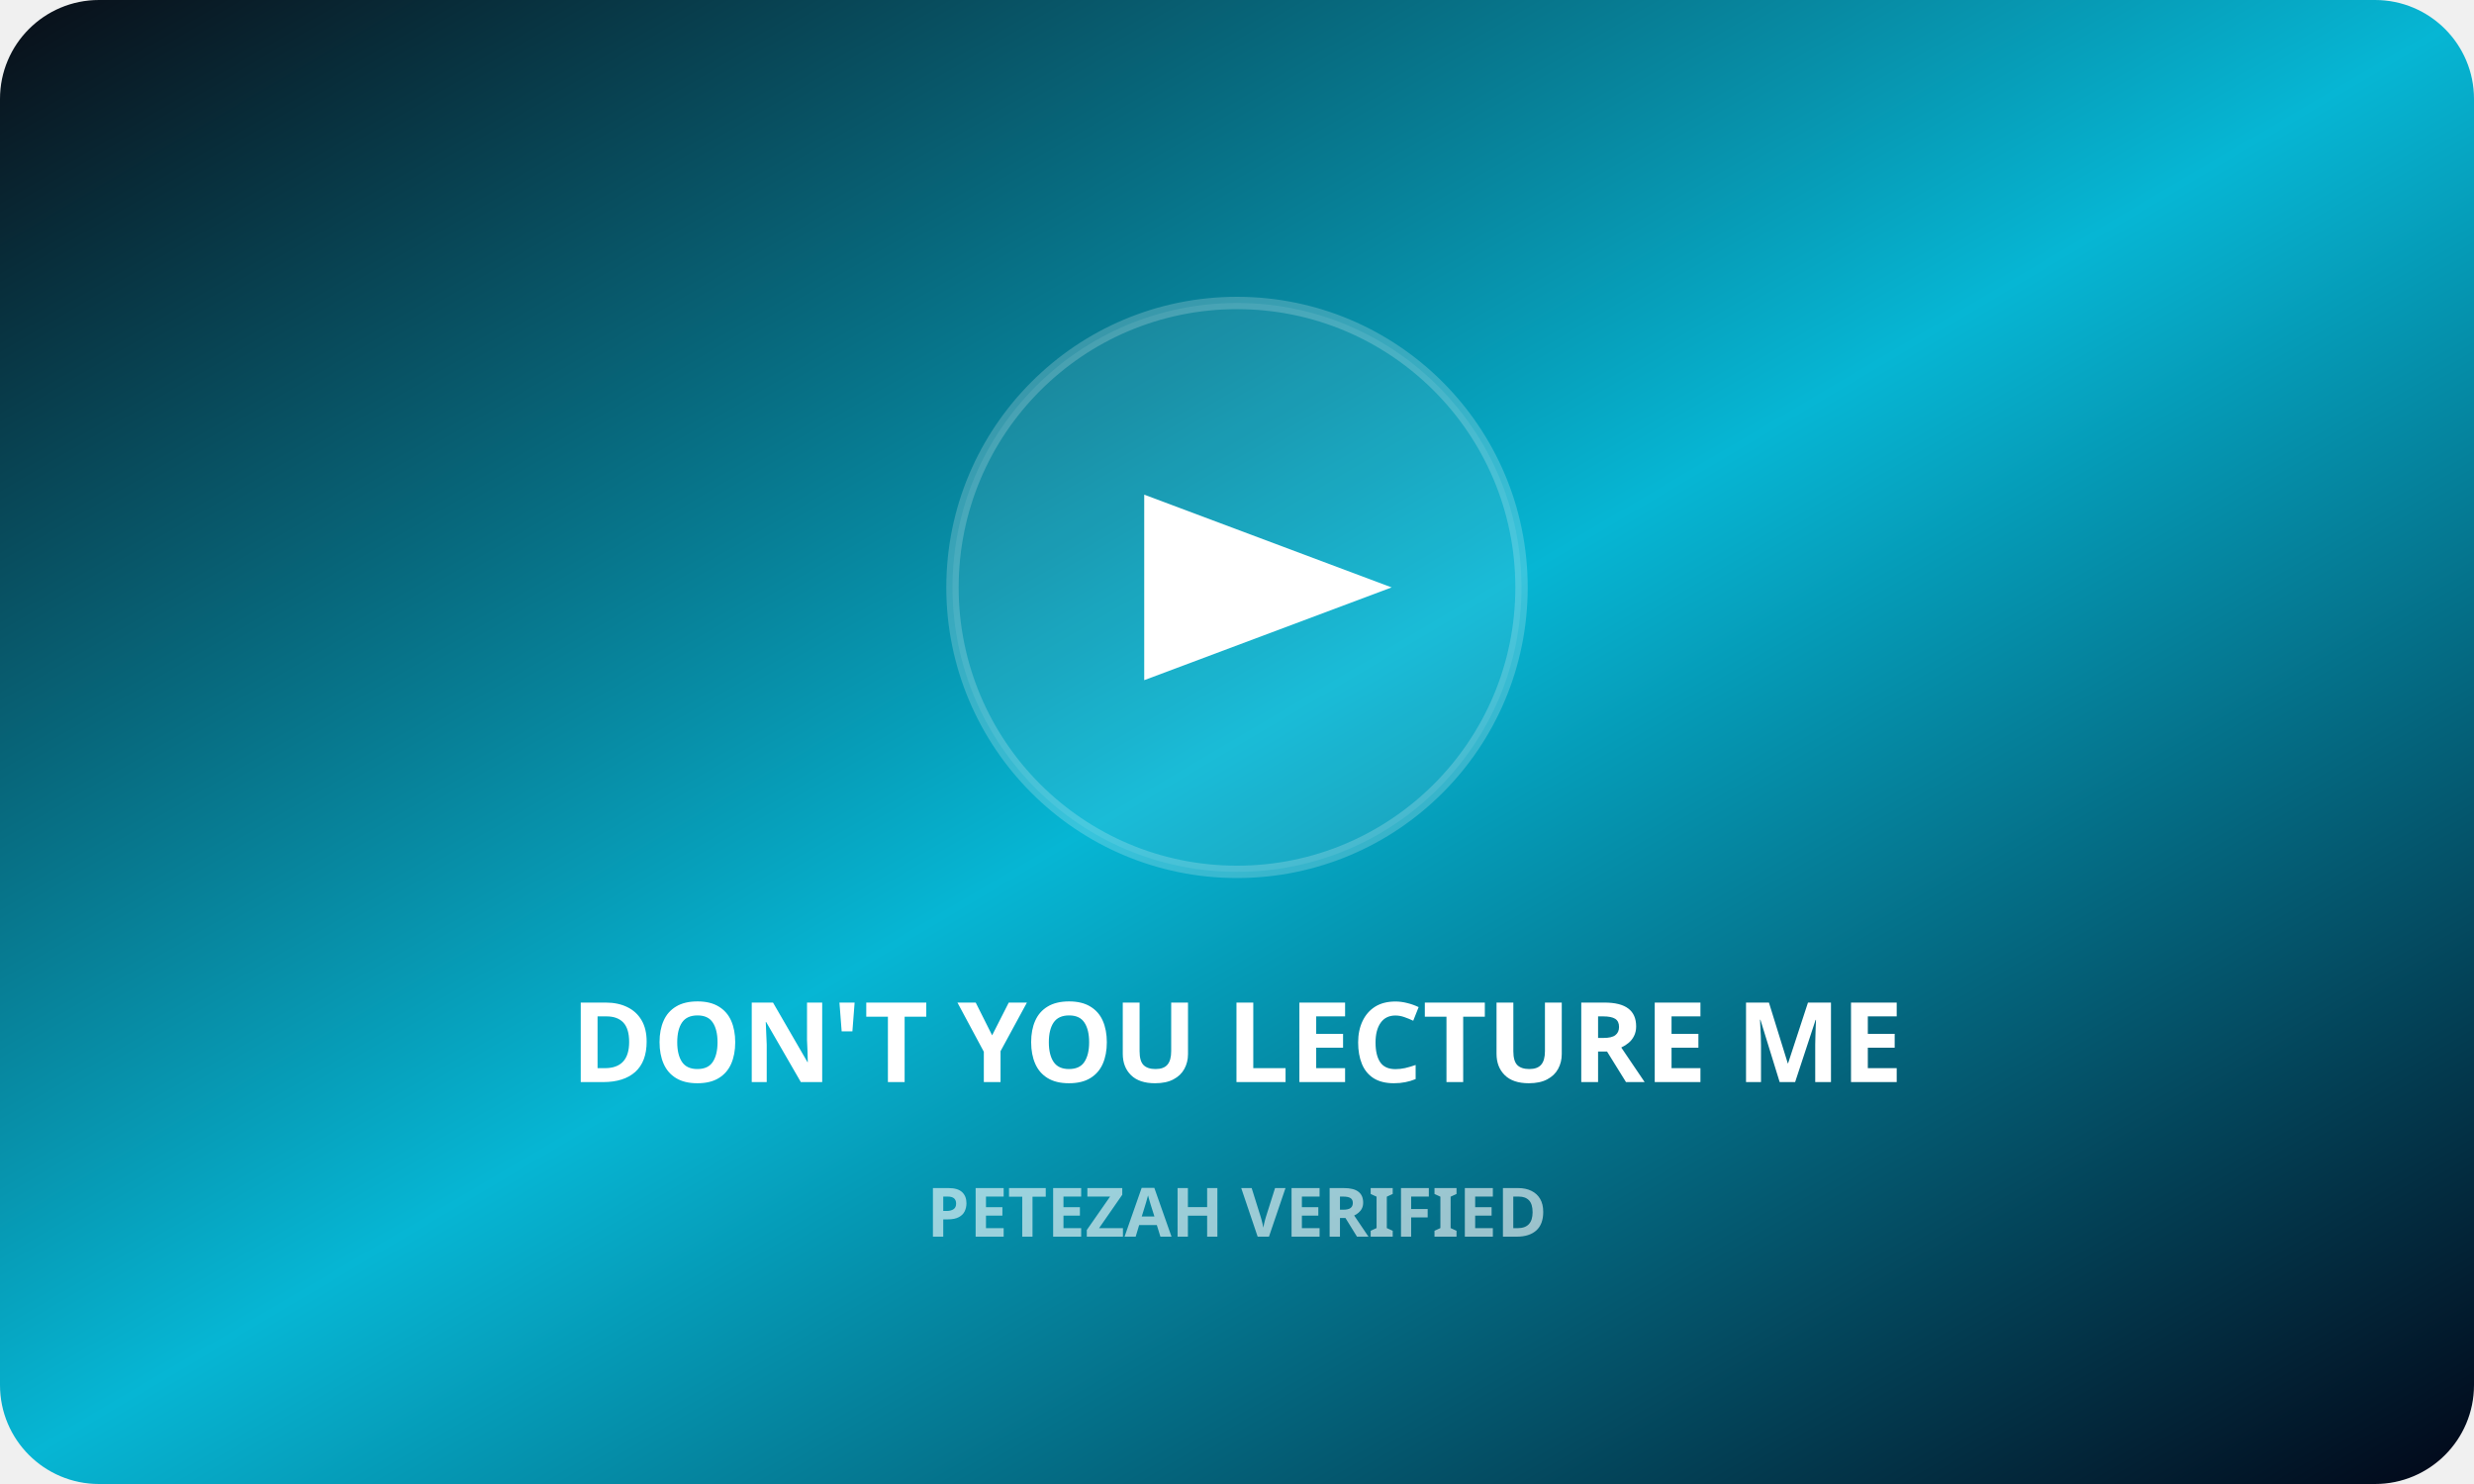
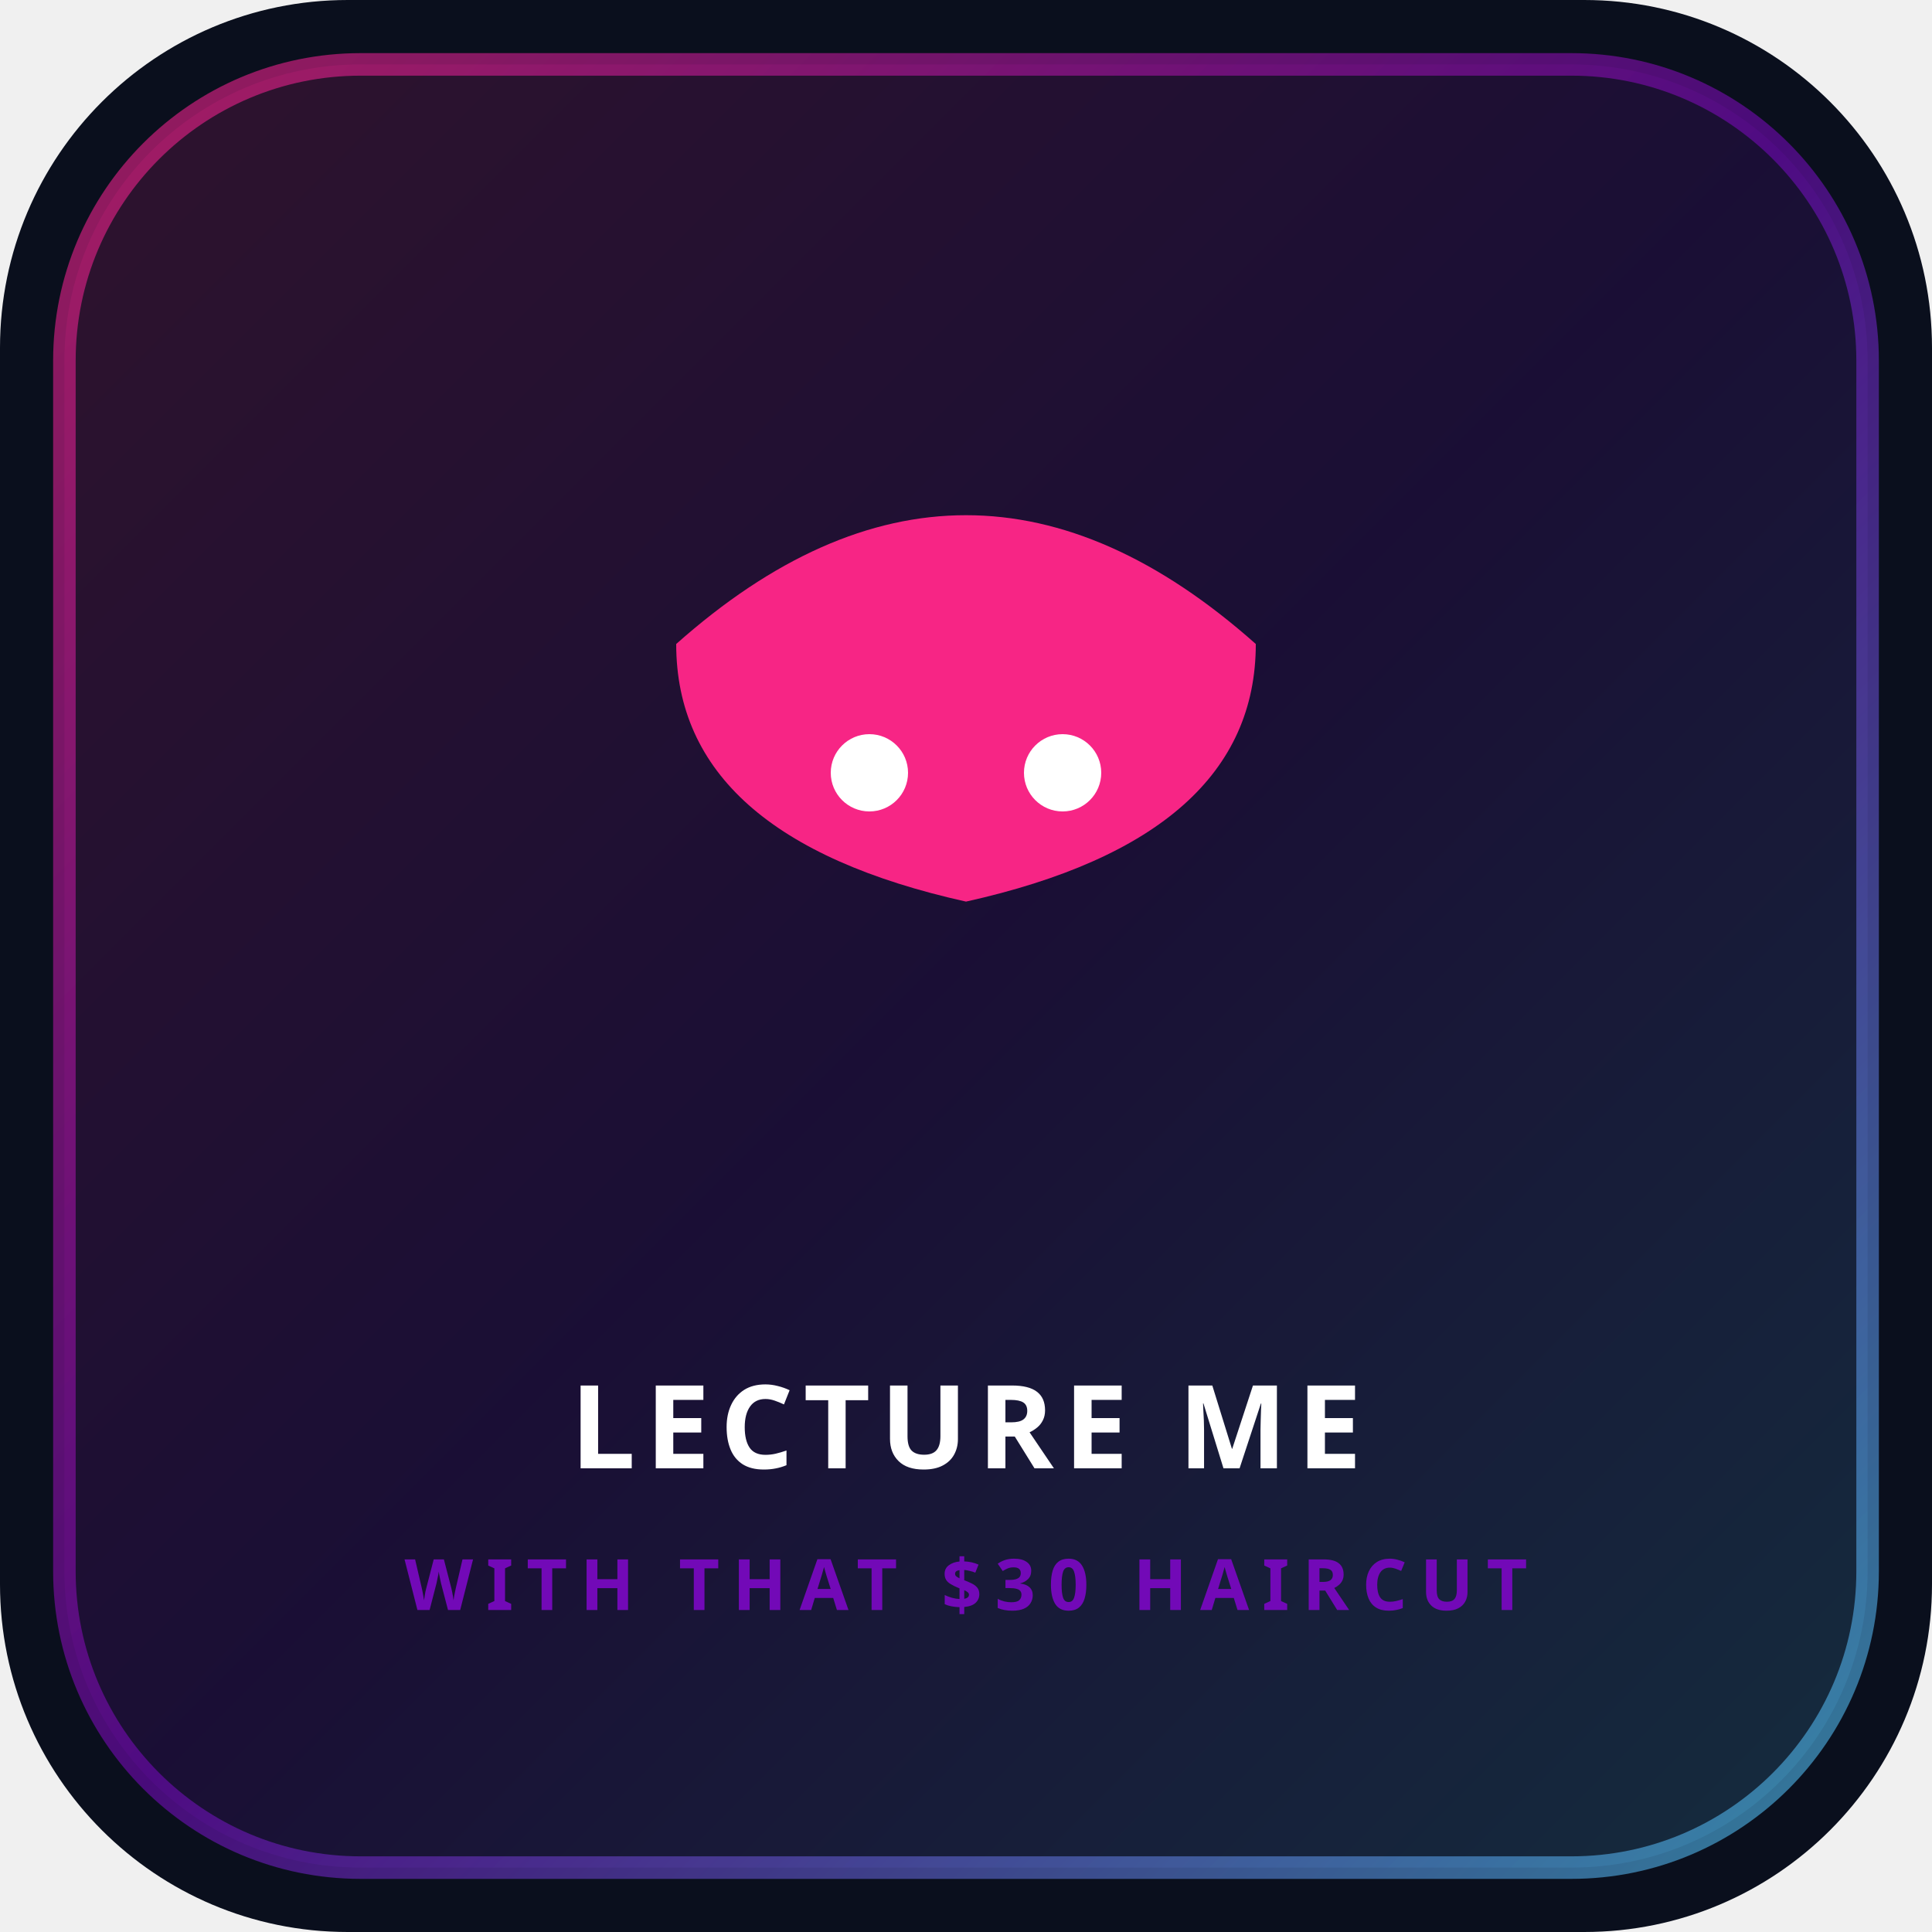
- <svg xmlns="http://www.w3.org/2000/svg" viewBox="0 0 400 240" width="100%" height="100%">
+ <svg xmlns="http://www.w3.org/2000/svg" viewBox="0 0 300 300" width="300" height="300">
  <defs>
-     <linearGradient id="g" x1="0%" y1="0%" x2="100%" y2="100%">
-       <stop offset="0%" stop-color="#090d16" />
-       <stop offset="50%" stop-color="#06b6d4" />
-       <stop offset="100%" stop-color="#020617" />
+     <linearGradient id="grad_don_t_you_lecture_me" x1="0%" y1="0%" x2="100%" y2="100%">
+       <stop offset="0%" stop-color="#F72585" />
+       <stop offset="50%" stop-color="#7209B7" />
+       <stop offset="100%" stop-color="#4CC9F0" />
    </linearGradient>
  </defs>
-   <rect width="400" height="240" rx="16" fill="url(#g)" />
-   <circle cx="200" cy="95" r="46" fill="rgba(255,255,255,0.08)" stroke="rgba(255,255,255,0.2)" stroke-width="2" />
-   <path d="M 185 80 L 225 95 L 185 110 Z" fill="#ffffff" />
-   <text x="200" y="175" font-family="system-ui, sans-serif" font-size="18" font-weight="800" fill="#ffffff" text-anchor="middle">DON'T YOU LECTURE ME</text>
-   <text x="200" y="200" font-family="system-ui, sans-serif" font-size="11" font-weight="600" fill="rgba(255,255,255,0.6)" text-anchor="middle">PETEZAH VERIFIED</text>
+   <rect width="300" height="300" rx="54" fill="#0A0F1D" />
+   <rect x="10" y="10" width="280" height="280" rx="46" fill="url(#grad_don_t_you_lecture_me)" opacity="0.16" />
+   <rect x="10" y="10" width="280" height="280" rx="46" fill="none" stroke="url(#grad_don_t_you_lecture_me)" stroke-width="3.5" opacity="0.6" />
+   <g>
+     <path d="M105 100 Q150 60 195 100 Q195 130 150 140 Q105 130 105 100 Z" fill="#F72585" />
+     <circle cx="135" cy="120" r="6" fill="#fff" />
+     <circle cx="165" cy="120" r="6" fill="#fff" />
+   </g>
+   <text x="150" y="228" text-anchor="middle" fill="#FFFFFF" font-family="'Segoe UI', system-ui, -apple-system, sans-serif" font-size="18" font-weight="800" letter-spacing="1.5">LECTURE ME</text>
+   <text x="150" y="250" text-anchor="middle" fill="#7209B7" font-family="'Segoe UI', system-ui, -apple-system, sans-serif" font-size="11" font-weight="700" letter-spacing="2">WITH THAT $30 HAIRCUT</text>
</svg>
